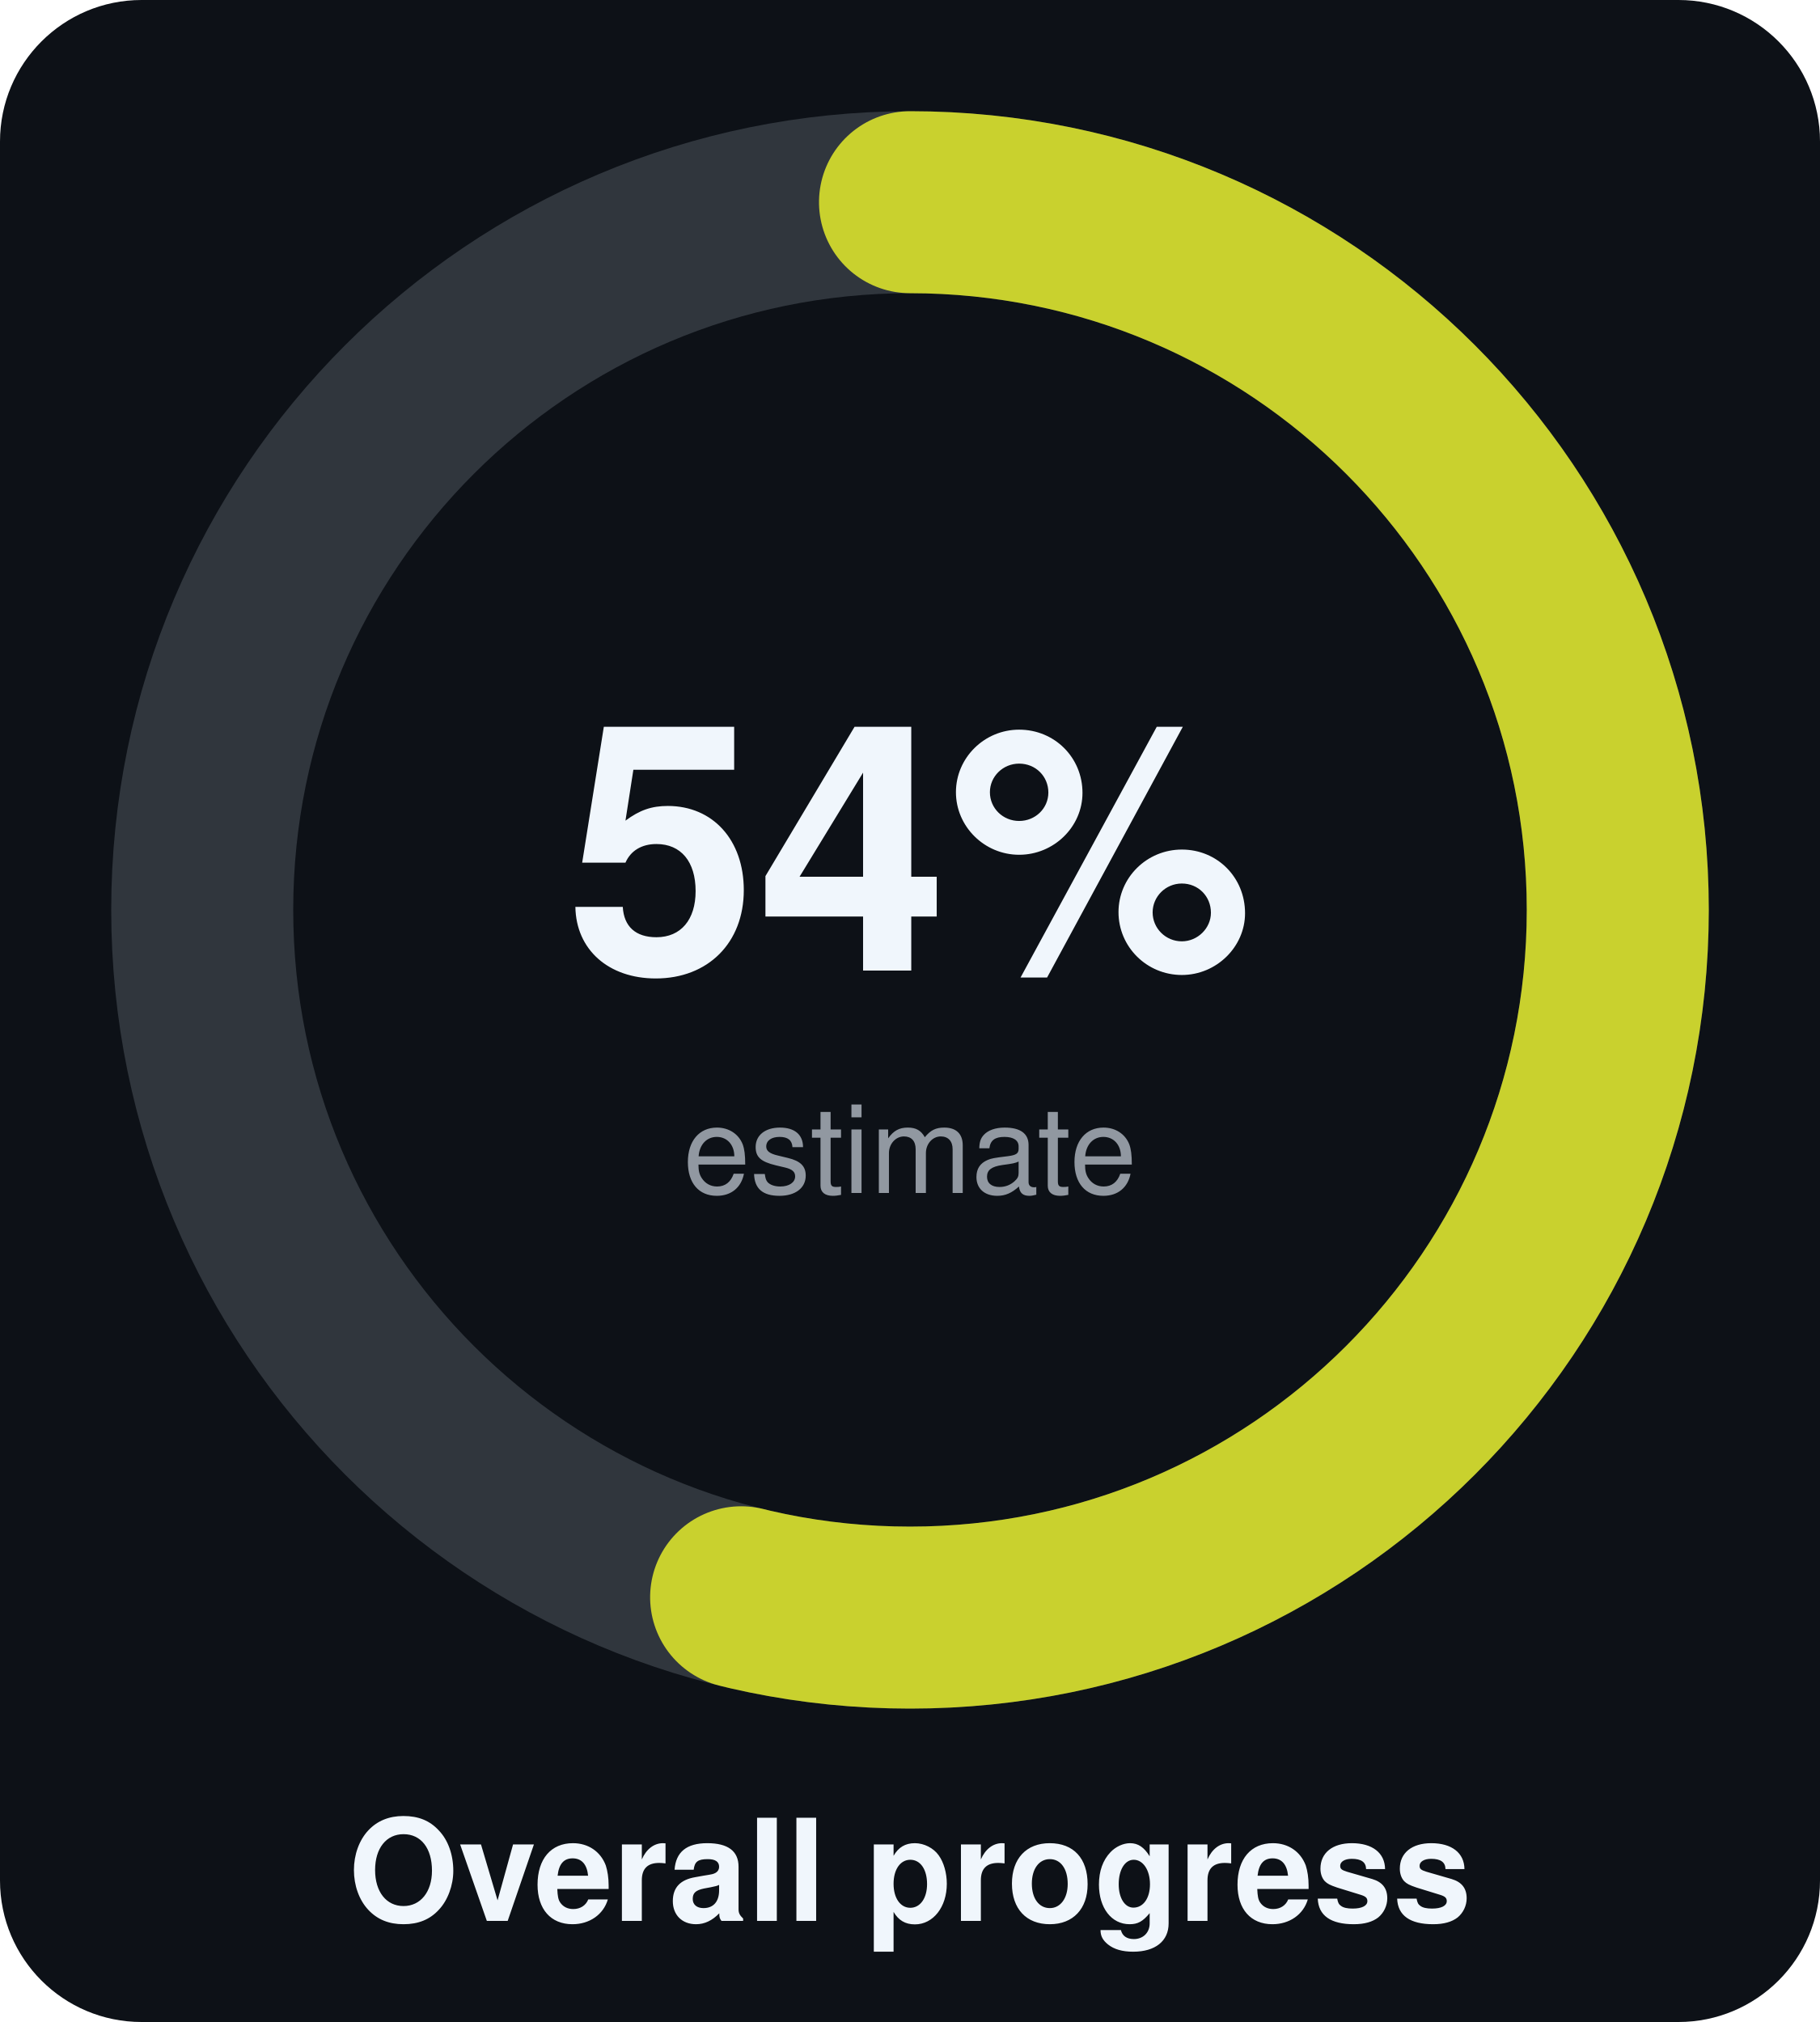
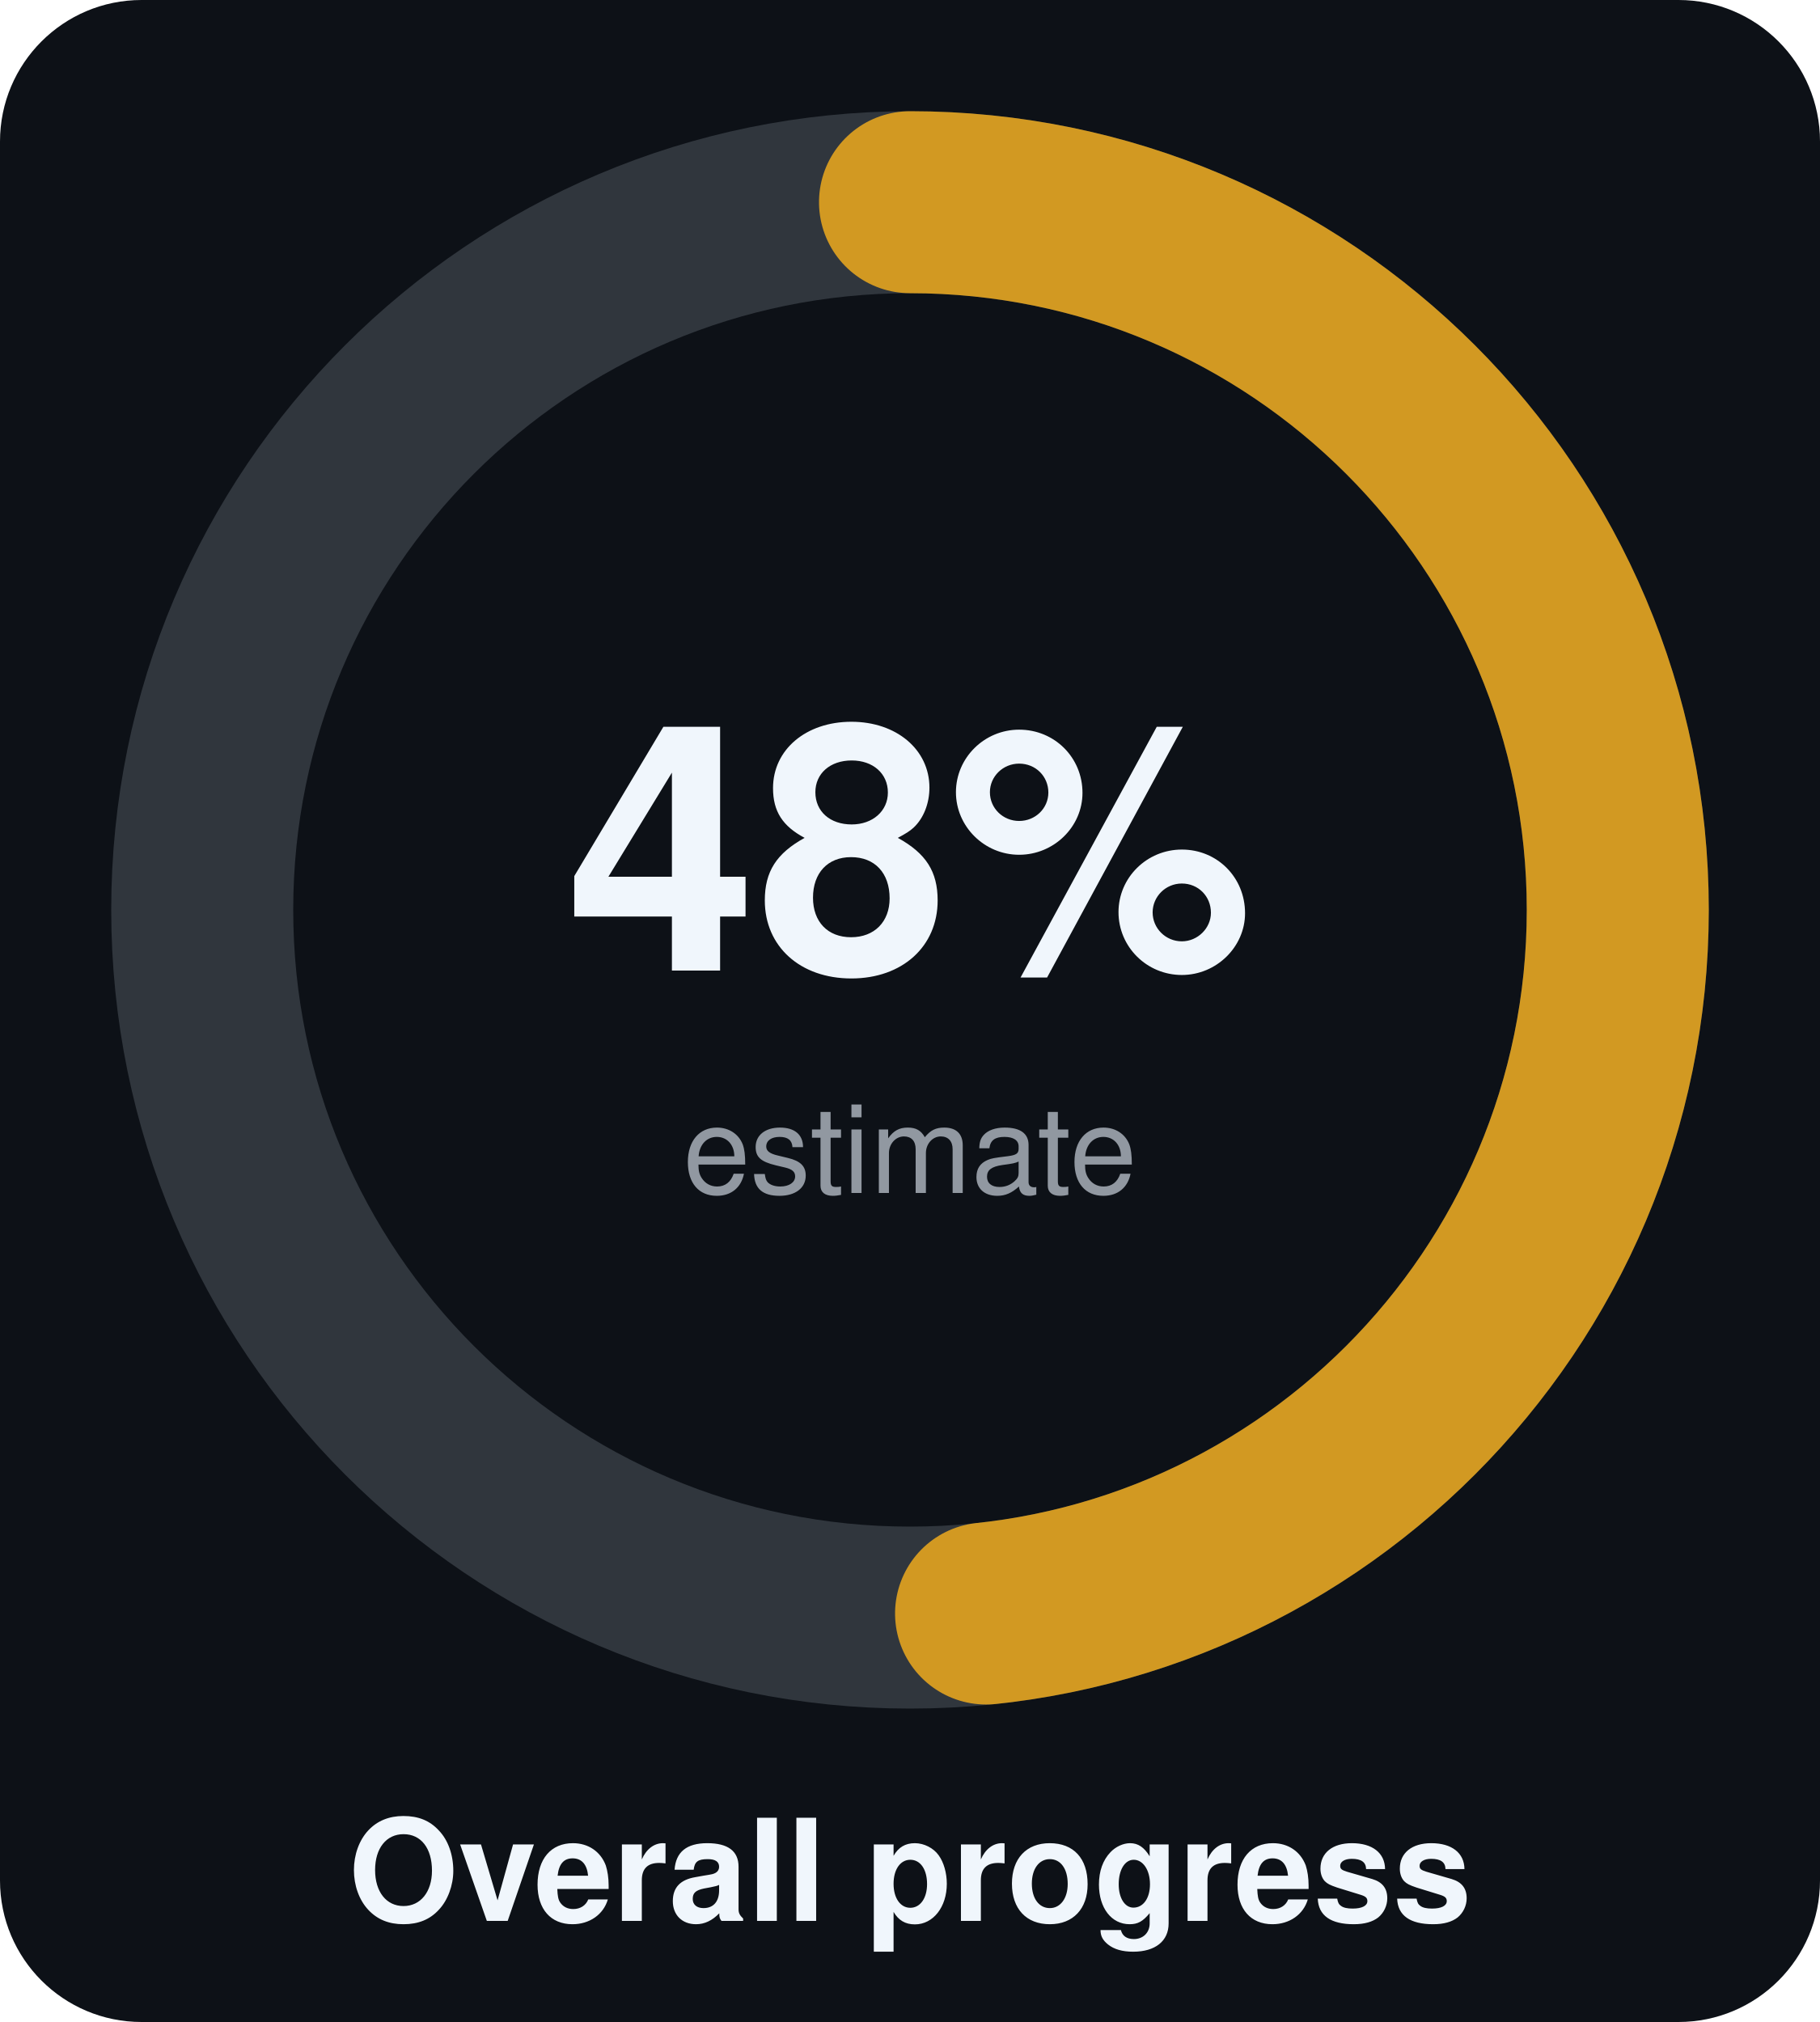
- <svg xmlns="http://www.w3.org/2000/svg" width="180" height="200" viewBox="0 0 180 200" role="img" aria-label="Overall progress estimate 54 percent">
+ <svg xmlns="http://www.w3.org/2000/svg" width="180" height="200" viewBox="0 0 180 200" role="img" aria-label="Overall progress estimate 48 percent">
  <style>.t{fill:#f0f6fc;font-family:Segoe UI,Helvetica,Arial,sans-serif}.m{fill:#9198a1;font-family:Segoe UI,Helvetica,Arial,sans-serif}</style>
  <rect width="180" height="200" rx="14" fill="#0d1117" />
  <circle cx="90" cy="90" r="70" fill="none" stroke="#30363d" stroke-width="18" />
-   <circle cx="90" cy="90" r="70" fill="none" stroke="#c9d12e" stroke-width="18" stroke-linecap="round" stroke-dasharray="236.8 439.8" transform="rotate(-90 90 90)" />
-   <text class="t" x="90" y="96" text-anchor="middle" font-size="34" font-weight="700">54%</text>
+   <circle cx="90" cy="90" r="70" fill="none" stroke="#d29922" stroke-width="18" stroke-linecap="round" stroke-dasharray="212.4 439.8" transform="rotate(-90 90 90)" />
+   <text class="t" x="90" y="96" text-anchor="middle" font-size="34" font-weight="700">48%</text>
  <text class="m" x="90" y="118" text-anchor="middle" font-size="12">estimate</text>
  <text class="t" x="90" y="190" text-anchor="middle" font-size="14" font-weight="600">Overall progress</text>
</svg>
